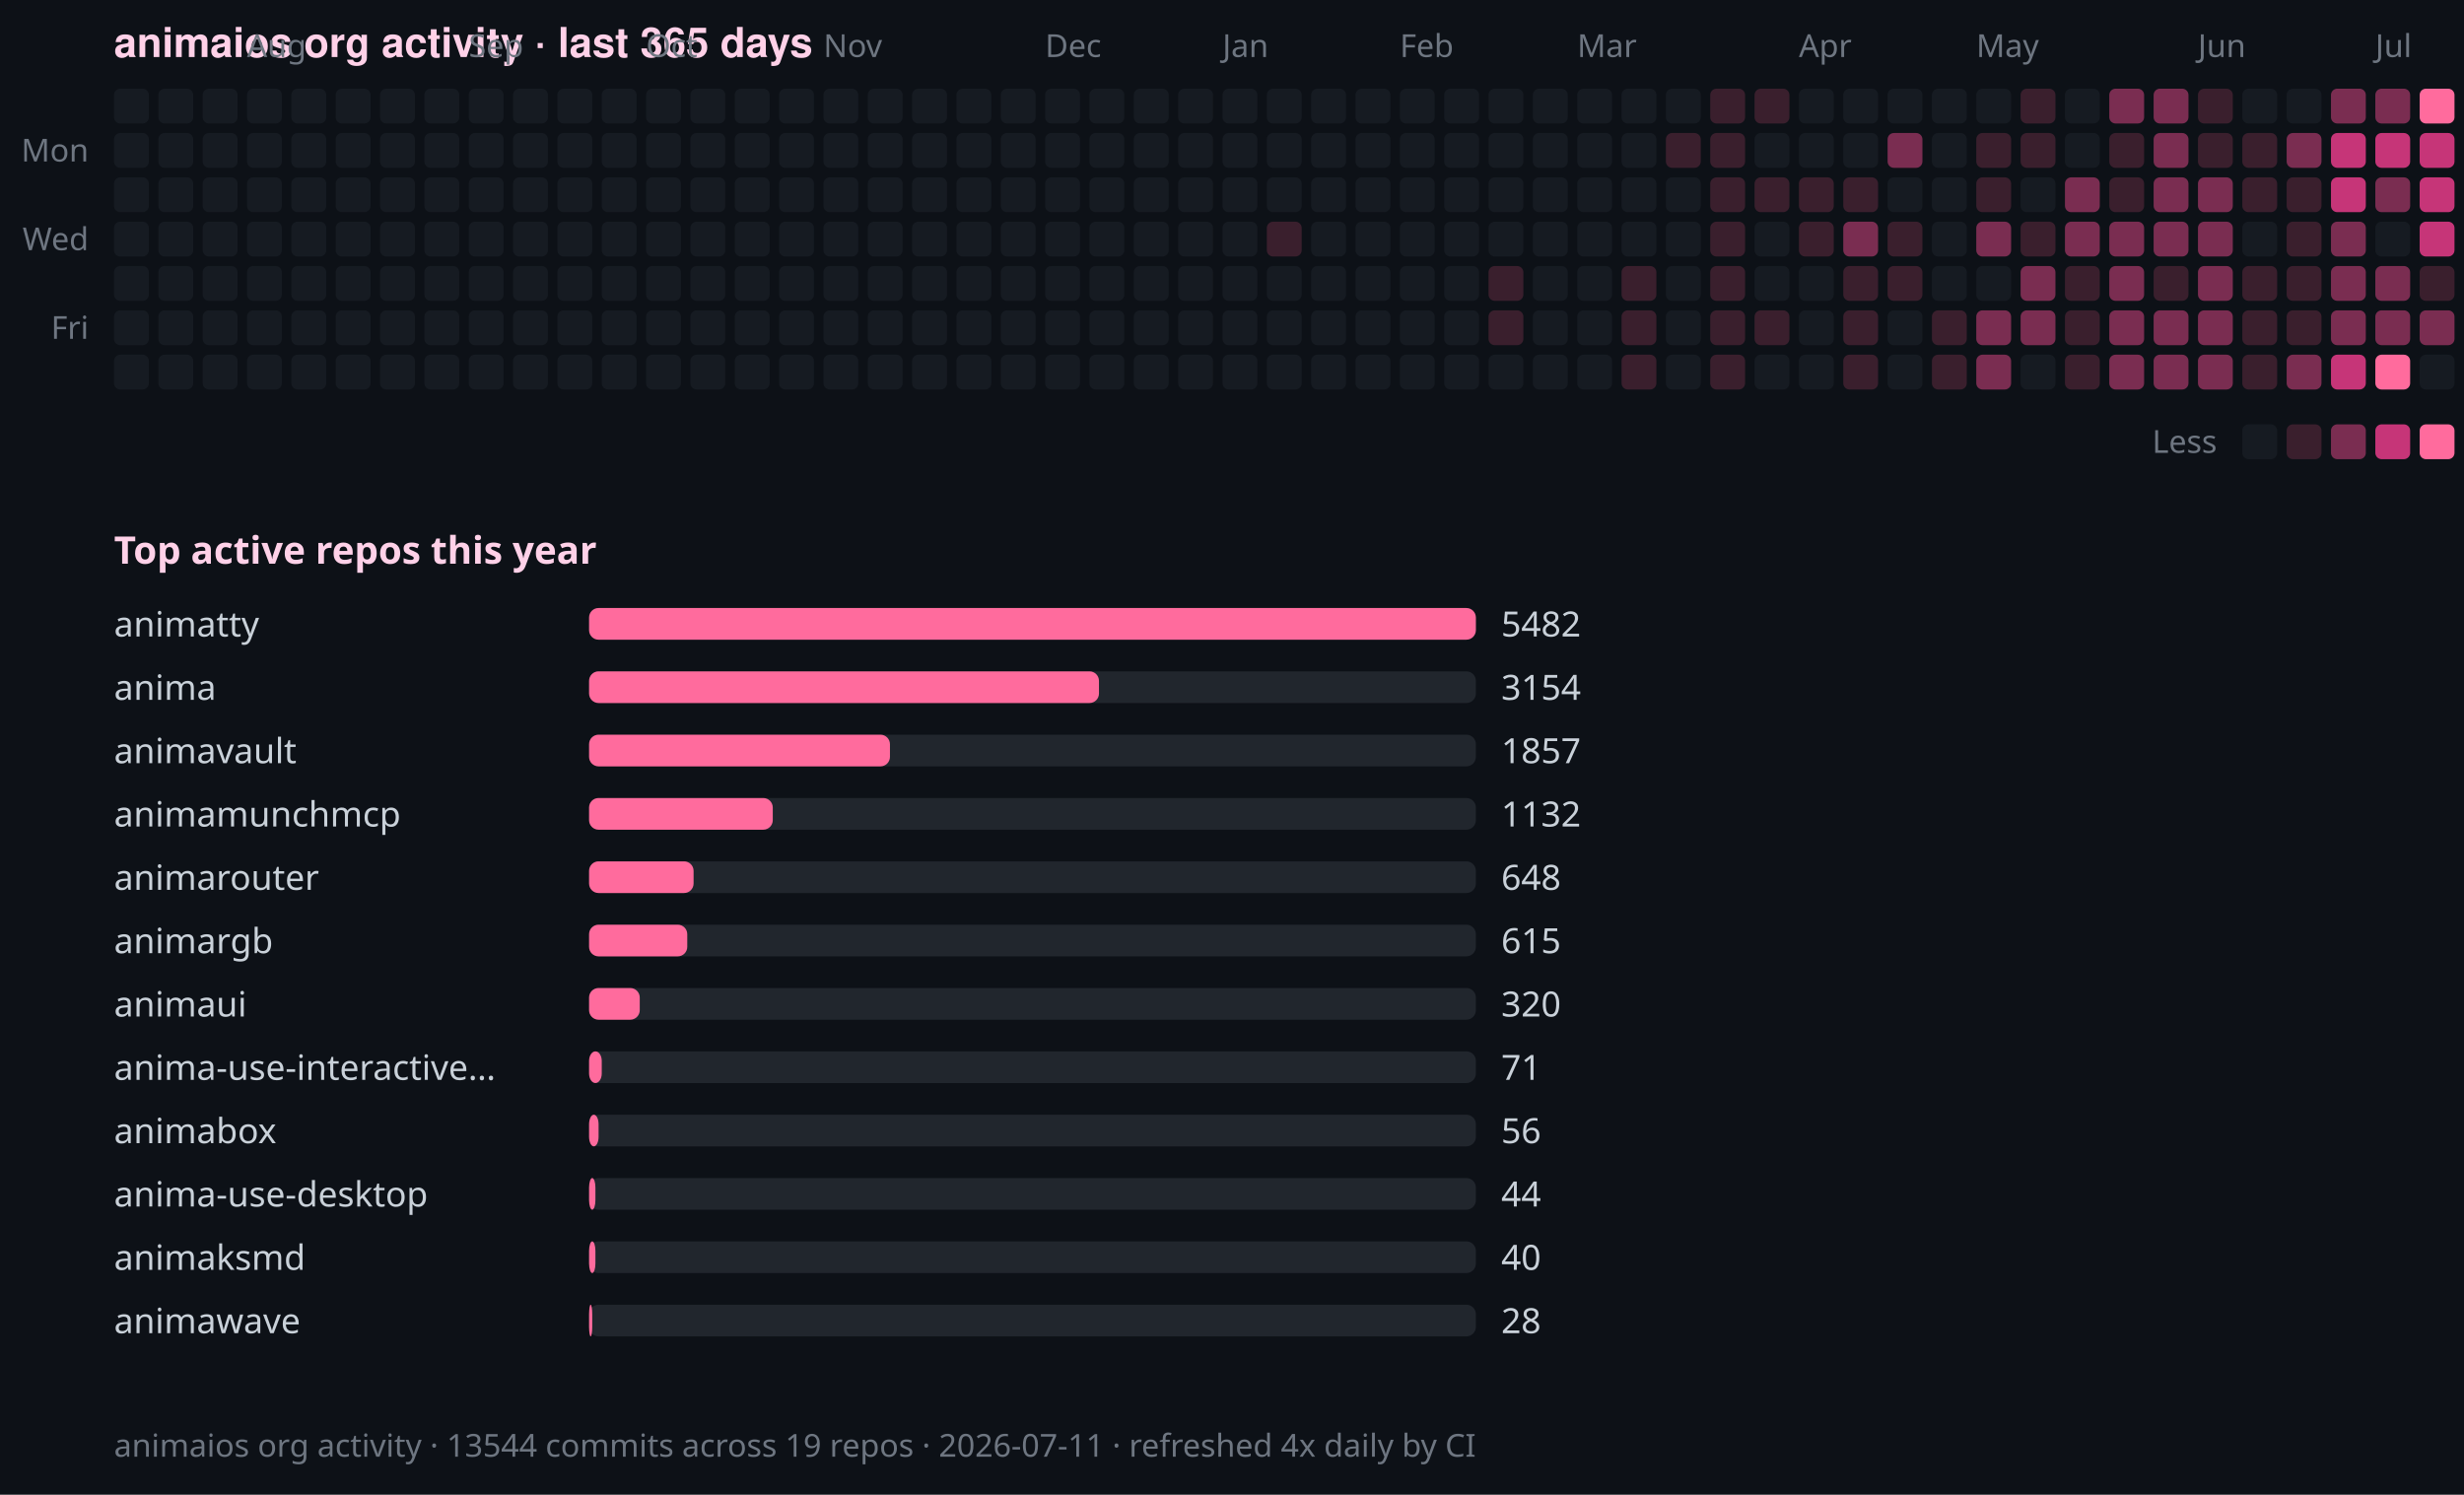
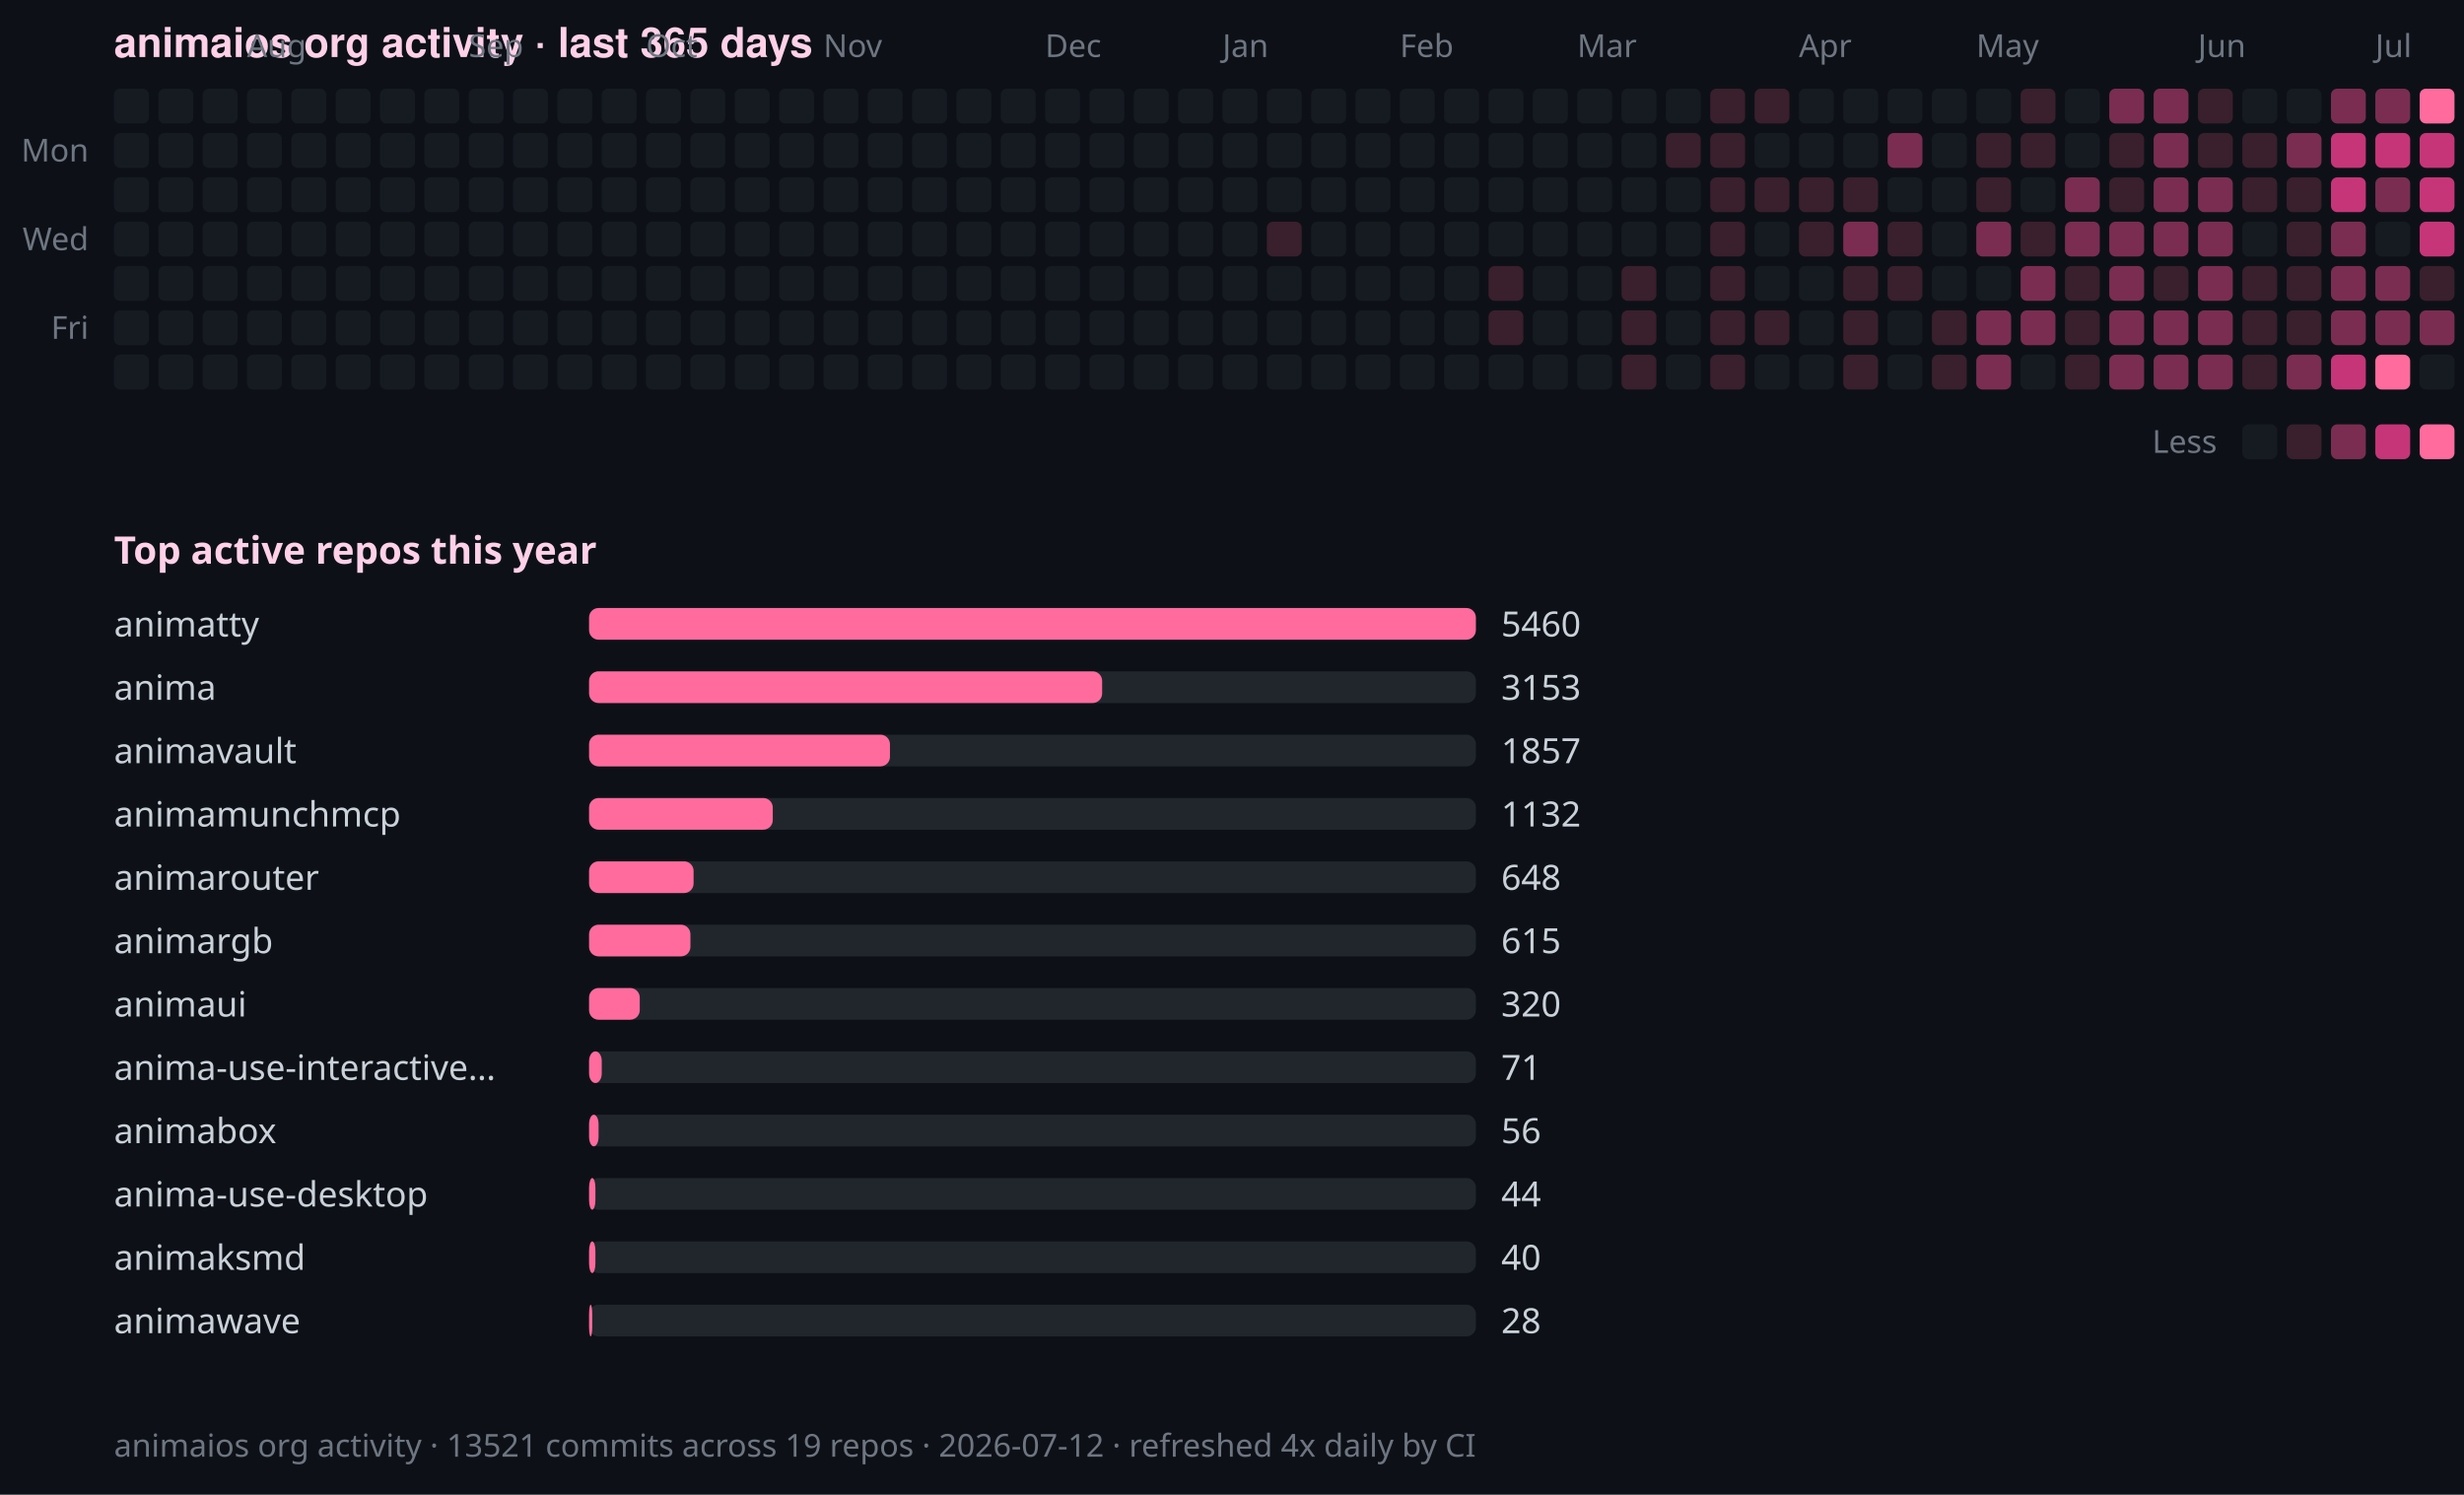
<svg xmlns="http://www.w3.org/2000/svg" width="778" height="472" viewBox="0 0 778 472" role="img" aria-label="animaios org commit activity over the last 365 days">
  <rect width="778" height="472" fill="#0d1117" />
  <text x="36" y="18" fill="#ffd1e8" font-family="-apple-system, BlinkMacSystemFont, 'Segoe UI', Helvetica, Arial, sans-serif" font-size="13" font-weight="600">animaios org activity · last 365 days</text>
  <text x="78" y="18" fill="#6e7681" font-family="ui-sans-serif, system-ui, sans-serif" font-size="10">Aug</text>
  <text x="148" y="18" fill="#6e7681" font-family="ui-sans-serif, system-ui, sans-serif" font-size="10">Sep</text>
  <text x="204" y="18" fill="#6e7681" font-family="ui-sans-serif, system-ui, sans-serif" font-size="10">Oct</text>
  <text x="260" y="18" fill="#6e7681" font-family="ui-sans-serif, system-ui, sans-serif" font-size="10">Nov</text>
  <text x="330" y="18" fill="#6e7681" font-family="ui-sans-serif, system-ui, sans-serif" font-size="10">Dec</text>
  <text x="386" y="18" fill="#6e7681" font-family="ui-sans-serif, system-ui, sans-serif" font-size="10">Jan</text>
  <text x="442" y="18" fill="#6e7681" font-family="ui-sans-serif, system-ui, sans-serif" font-size="10">Feb</text>
  <text x="498" y="18" fill="#6e7681" font-family="ui-sans-serif, system-ui, sans-serif" font-size="10">Mar</text>
  <text x="568" y="18" fill="#6e7681" font-family="ui-sans-serif, system-ui, sans-serif" font-size="10">Apr</text>
  <text x="624" y="18" fill="#6e7681" font-family="ui-sans-serif, system-ui, sans-serif" font-size="10">May</text>
  <text x="694" y="18" fill="#6e7681" font-family="ui-sans-serif, system-ui, sans-serif" font-size="10">Jun</text>
  <text x="750" y="18" fill="#6e7681" font-family="ui-sans-serif, system-ui, sans-serif" font-size="10">Jul</text>
  <text x="28" y="51" text-anchor="end" fill="#6e7681" font-family="ui-sans-serif, system-ui, sans-serif" font-size="10">Mon</text>
  <text x="28" y="79" text-anchor="end" fill="#6e7681" font-family="ui-sans-serif, system-ui, sans-serif" font-size="10">Wed</text>
  <text x="28" y="107" text-anchor="end" fill="#6e7681" font-family="ui-sans-serif, system-ui, sans-serif" font-size="10">Fri</text>
  <rect x="36" y="28" width="11" height="11" rx="2" ry="2" fill="#161b22" />
  <rect x="50" y="28" width="11" height="11" rx="2" ry="2" fill="#161b22" />
  <rect x="64" y="28" width="11" height="11" rx="2" ry="2" fill="#161b22" />
  <rect x="78" y="28" width="11" height="11" rx="2" ry="2" fill="#161b22" />
  <rect x="92" y="28" width="11" height="11" rx="2" ry="2" fill="#161b22" />
  <rect x="106" y="28" width="11" height="11" rx="2" ry="2" fill="#161b22" />
  <rect x="120" y="28" width="11" height="11" rx="2" ry="2" fill="#161b22" />
  <rect x="134" y="28" width="11" height="11" rx="2" ry="2" fill="#161b22" />
  <rect x="148" y="28" width="11" height="11" rx="2" ry="2" fill="#161b22" />
  <rect x="162" y="28" width="11" height="11" rx="2" ry="2" fill="#161b22" />
  <rect x="176" y="28" width="11" height="11" rx="2" ry="2" fill="#161b22" />
  <rect x="190" y="28" width="11" height="11" rx="2" ry="2" fill="#161b22" />
  <rect x="204" y="28" width="11" height="11" rx="2" ry="2" fill="#161b22" />
  <rect x="218" y="28" width="11" height="11" rx="2" ry="2" fill="#161b22" />
  <rect x="232" y="28" width="11" height="11" rx="2" ry="2" fill="#161b22" />
  <rect x="246" y="28" width="11" height="11" rx="2" ry="2" fill="#161b22" />
  <rect x="260" y="28" width="11" height="11" rx="2" ry="2" fill="#161b22" />
  <rect x="274" y="28" width="11" height="11" rx="2" ry="2" fill="#161b22" />
  <rect x="288" y="28" width="11" height="11" rx="2" ry="2" fill="#161b22" />
  <rect x="302" y="28" width="11" height="11" rx="2" ry="2" fill="#161b22" />
  <rect x="316" y="28" width="11" height="11" rx="2" ry="2" fill="#161b22" />
  <rect x="330" y="28" width="11" height="11" rx="2" ry="2" fill="#161b22" />
  <rect x="344" y="28" width="11" height="11" rx="2" ry="2" fill="#161b22" />
  <rect x="358" y="28" width="11" height="11" rx="2" ry="2" fill="#161b22" />
  <rect x="372" y="28" width="11" height="11" rx="2" ry="2" fill="#161b22" />
  <rect x="386" y="28" width="11" height="11" rx="2" ry="2" fill="#161b22" />
  <rect x="400" y="28" width="11" height="11" rx="2" ry="2" fill="#161b22" />
  <rect x="414" y="28" width="11" height="11" rx="2" ry="2" fill="#161b22" />
  <rect x="428" y="28" width="11" height="11" rx="2" ry="2" fill="#161b22" />
  <rect x="442" y="28" width="11" height="11" rx="2" ry="2" fill="#161b22" />
  <rect x="456" y="28" width="11" height="11" rx="2" ry="2" fill="#161b22" />
  <rect x="470" y="28" width="11" height="11" rx="2" ry="2" fill="#161b22" />
  <rect x="484" y="28" width="11" height="11" rx="2" ry="2" fill="#161b22" />
  <rect x="498" y="28" width="11" height="11" rx="2" ry="2" fill="#161b22" />
  <rect x="512" y="28" width="11" height="11" rx="2" ry="2" fill="#161b22" />
  <rect x="526" y="28" width="11" height="11" rx="2" ry="2" fill="#161b22" />
  <rect x="540" y="28" width="11" height="11" rx="2" ry="2" fill="#3a1f2d" />
  <rect x="554" y="28" width="11" height="11" rx="2" ry="2" fill="#3a1f2d" />
  <rect x="568" y="28" width="11" height="11" rx="2" ry="2" fill="#161b22" />
  <rect x="582" y="28" width="11" height="11" rx="2" ry="2" fill="#161b22" />
  <rect x="596" y="28" width="11" height="11" rx="2" ry="2" fill="#161b22" />
  <rect x="610" y="28" width="11" height="11" rx="2" ry="2" fill="#161b22" />
  <rect x="624" y="28" width="11" height="11" rx="2" ry="2" fill="#161b22" />
  <rect x="638" y="28" width="11" height="11" rx="2" ry="2" fill="#3a1f2d" />
  <rect x="652" y="28" width="11" height="11" rx="2" ry="2" fill="#161b22" />
  <rect x="666" y="28" width="11" height="11" rx="2" ry="2" fill="#7a2d51" />
  <rect x="680" y="28" width="11" height="11" rx="2" ry="2" fill="#7a2d51" />
  <rect x="694" y="28" width="11" height="11" rx="2" ry="2" fill="#3a1f2d" />
  <rect x="708" y="28" width="11" height="11" rx="2" ry="2" fill="#161b22" />
  <rect x="722" y="28" width="11" height="11" rx="2" ry="2" fill="#161b22" />
  <rect x="736" y="28" width="11" height="11" rx="2" ry="2" fill="#7a2d51" />
  <rect x="750" y="28" width="11" height="11" rx="2" ry="2" fill="#7a2d51" />
  <rect x="764" y="28" width="11" height="11" rx="2" ry="2" fill="#ff6b9d" />
  <rect x="36" y="42" width="11" height="11" rx="2" ry="2" fill="#161b22" />
  <rect x="50" y="42" width="11" height="11" rx="2" ry="2" fill="#161b22" />
  <rect x="64" y="42" width="11" height="11" rx="2" ry="2" fill="#161b22" />
  <rect x="78" y="42" width="11" height="11" rx="2" ry="2" fill="#161b22" />
  <rect x="92" y="42" width="11" height="11" rx="2" ry="2" fill="#161b22" />
  <rect x="106" y="42" width="11" height="11" rx="2" ry="2" fill="#161b22" />
  <rect x="120" y="42" width="11" height="11" rx="2" ry="2" fill="#161b22" />
  <rect x="134" y="42" width="11" height="11" rx="2" ry="2" fill="#161b22" />
  <rect x="148" y="42" width="11" height="11" rx="2" ry="2" fill="#161b22" />
  <rect x="162" y="42" width="11" height="11" rx="2" ry="2" fill="#161b22" />
  <rect x="176" y="42" width="11" height="11" rx="2" ry="2" fill="#161b22" />
  <rect x="190" y="42" width="11" height="11" rx="2" ry="2" fill="#161b22" />
  <rect x="204" y="42" width="11" height="11" rx="2" ry="2" fill="#161b22" />
  <rect x="218" y="42" width="11" height="11" rx="2" ry="2" fill="#161b22" />
  <rect x="232" y="42" width="11" height="11" rx="2" ry="2" fill="#161b22" />
  <rect x="246" y="42" width="11" height="11" rx="2" ry="2" fill="#161b22" />
  <rect x="260" y="42" width="11" height="11" rx="2" ry="2" fill="#161b22" />
  <rect x="274" y="42" width="11" height="11" rx="2" ry="2" fill="#161b22" />
  <rect x="288" y="42" width="11" height="11" rx="2" ry="2" fill="#161b22" />
  <rect x="302" y="42" width="11" height="11" rx="2" ry="2" fill="#161b22" />
  <rect x="316" y="42" width="11" height="11" rx="2" ry="2" fill="#161b22" />
  <rect x="330" y="42" width="11" height="11" rx="2" ry="2" fill="#161b22" />
  <rect x="344" y="42" width="11" height="11" rx="2" ry="2" fill="#161b22" />
  <rect x="358" y="42" width="11" height="11" rx="2" ry="2" fill="#161b22" />
  <rect x="372" y="42" width="11" height="11" rx="2" ry="2" fill="#161b22" />
  <rect x="386" y="42" width="11" height="11" rx="2" ry="2" fill="#161b22" />
  <rect x="400" y="42" width="11" height="11" rx="2" ry="2" fill="#161b22" />
  <rect x="414" y="42" width="11" height="11" rx="2" ry="2" fill="#161b22" />
  <rect x="428" y="42" width="11" height="11" rx="2" ry="2" fill="#161b22" />
  <rect x="442" y="42" width="11" height="11" rx="2" ry="2" fill="#161b22" />
  <rect x="456" y="42" width="11" height="11" rx="2" ry="2" fill="#161b22" />
  <rect x="470" y="42" width="11" height="11" rx="2" ry="2" fill="#161b22" />
  <rect x="484" y="42" width="11" height="11" rx="2" ry="2" fill="#161b22" />
  <rect x="498" y="42" width="11" height="11" rx="2" ry="2" fill="#161b22" />
  <rect x="512" y="42" width="11" height="11" rx="2" ry="2" fill="#161b22" />
  <rect x="526" y="42" width="11" height="11" rx="2" ry="2" fill="#3a1f2d" />
  <rect x="540" y="42" width="11" height="11" rx="2" ry="2" fill="#3a1f2d" />
  <rect x="554" y="42" width="11" height="11" rx="2" ry="2" fill="#161b22" />
  <rect x="568" y="42" width="11" height="11" rx="2" ry="2" fill="#161b22" />
  <rect x="582" y="42" width="11" height="11" rx="2" ry="2" fill="#161b22" />
  <rect x="596" y="42" width="11" height="11" rx="2" ry="2" fill="#7a2d51" />
  <rect x="610" y="42" width="11" height="11" rx="2" ry="2" fill="#161b22" />
  <rect x="624" y="42" width="11" height="11" rx="2" ry="2" fill="#3a1f2d" />
  <rect x="638" y="42" width="11" height="11" rx="2" ry="2" fill="#3a1f2d" />
  <rect x="652" y="42" width="11" height="11" rx="2" ry="2" fill="#161b22" />
  <rect x="666" y="42" width="11" height="11" rx="2" ry="2" fill="#3a1f2d" />
  <rect x="680" y="42" width="11" height="11" rx="2" ry="2" fill="#7a2d51" />
  <rect x="694" y="42" width="11" height="11" rx="2" ry="2" fill="#3a1f2d" />
  <rect x="708" y="42" width="11" height="11" rx="2" ry="2" fill="#3a1f2d" />
  <rect x="722" y="42" width="11" height="11" rx="2" ry="2" fill="#7a2d51" />
  <rect x="736" y="42" width="11" height="11" rx="2" ry="2" fill="#c63578" />
  <rect x="750" y="42" width="11" height="11" rx="2" ry="2" fill="#c63578" />
  <rect x="764" y="42" width="11" height="11" rx="2" ry="2" fill="#c63578" />
  <rect x="36" y="56" width="11" height="11" rx="2" ry="2" fill="#161b22" />
  <rect x="50" y="56" width="11" height="11" rx="2" ry="2" fill="#161b22" />
  <rect x="64" y="56" width="11" height="11" rx="2" ry="2" fill="#161b22" />
  <rect x="78" y="56" width="11" height="11" rx="2" ry="2" fill="#161b22" />
  <rect x="92" y="56" width="11" height="11" rx="2" ry="2" fill="#161b22" />
  <rect x="106" y="56" width="11" height="11" rx="2" ry="2" fill="#161b22" />
  <rect x="120" y="56" width="11" height="11" rx="2" ry="2" fill="#161b22" />
  <rect x="134" y="56" width="11" height="11" rx="2" ry="2" fill="#161b22" />
  <rect x="148" y="56" width="11" height="11" rx="2" ry="2" fill="#161b22" />
  <rect x="162" y="56" width="11" height="11" rx="2" ry="2" fill="#161b22" />
  <rect x="176" y="56" width="11" height="11" rx="2" ry="2" fill="#161b22" />
  <rect x="190" y="56" width="11" height="11" rx="2" ry="2" fill="#161b22" />
  <rect x="204" y="56" width="11" height="11" rx="2" ry="2" fill="#161b22" />
  <rect x="218" y="56" width="11" height="11" rx="2" ry="2" fill="#161b22" />
  <rect x="232" y="56" width="11" height="11" rx="2" ry="2" fill="#161b22" />
  <rect x="246" y="56" width="11" height="11" rx="2" ry="2" fill="#161b22" />
  <rect x="260" y="56" width="11" height="11" rx="2" ry="2" fill="#161b22" />
  <rect x="274" y="56" width="11" height="11" rx="2" ry="2" fill="#161b22" />
  <rect x="288" y="56" width="11" height="11" rx="2" ry="2" fill="#161b22" />
  <rect x="302" y="56" width="11" height="11" rx="2" ry="2" fill="#161b22" />
  <rect x="316" y="56" width="11" height="11" rx="2" ry="2" fill="#161b22" />
  <rect x="330" y="56" width="11" height="11" rx="2" ry="2" fill="#161b22" />
  <rect x="344" y="56" width="11" height="11" rx="2" ry="2" fill="#161b22" />
  <rect x="358" y="56" width="11" height="11" rx="2" ry="2" fill="#161b22" />
  <rect x="372" y="56" width="11" height="11" rx="2" ry="2" fill="#161b22" />
  <rect x="386" y="56" width="11" height="11" rx="2" ry="2" fill="#161b22" />
  <rect x="400" y="56" width="11" height="11" rx="2" ry="2" fill="#161b22" />
  <rect x="414" y="56" width="11" height="11" rx="2" ry="2" fill="#161b22" />
  <rect x="428" y="56" width="11" height="11" rx="2" ry="2" fill="#161b22" />
  <rect x="442" y="56" width="11" height="11" rx="2" ry="2" fill="#161b22" />
  <rect x="456" y="56" width="11" height="11" rx="2" ry="2" fill="#161b22" />
  <rect x="470" y="56" width="11" height="11" rx="2" ry="2" fill="#161b22" />
  <rect x="484" y="56" width="11" height="11" rx="2" ry="2" fill="#161b22" />
  <rect x="498" y="56" width="11" height="11" rx="2" ry="2" fill="#161b22" />
  <rect x="512" y="56" width="11" height="11" rx="2" ry="2" fill="#161b22" />
  <rect x="526" y="56" width="11" height="11" rx="2" ry="2" fill="#161b22" />
  <rect x="540" y="56" width="11" height="11" rx="2" ry="2" fill="#3a1f2d" />
  <rect x="554" y="56" width="11" height="11" rx="2" ry="2" fill="#3a1f2d" />
  <rect x="568" y="56" width="11" height="11" rx="2" ry="2" fill="#3a1f2d" />
  <rect x="582" y="56" width="11" height="11" rx="2" ry="2" fill="#3a1f2d" />
  <rect x="596" y="56" width="11" height="11" rx="2" ry="2" fill="#161b22" />
  <rect x="610" y="56" width="11" height="11" rx="2" ry="2" fill="#161b22" />
  <rect x="624" y="56" width="11" height="11" rx="2" ry="2" fill="#3a1f2d" />
  <rect x="638" y="56" width="11" height="11" rx="2" ry="2" fill="#161b22" />
  <rect x="652" y="56" width="11" height="11" rx="2" ry="2" fill="#7a2d51" />
  <rect x="666" y="56" width="11" height="11" rx="2" ry="2" fill="#3a1f2d" />
  <rect x="680" y="56" width="11" height="11" rx="2" ry="2" fill="#7a2d51" />
  <rect x="694" y="56" width="11" height="11" rx="2" ry="2" fill="#7a2d51" />
  <rect x="708" y="56" width="11" height="11" rx="2" ry="2" fill="#3a1f2d" />
  <rect x="722" y="56" width="11" height="11" rx="2" ry="2" fill="#3a1f2d" />
  <rect x="736" y="56" width="11" height="11" rx="2" ry="2" fill="#c63578" />
  <rect x="750" y="56" width="11" height="11" rx="2" ry="2" fill="#7a2d51" />
  <rect x="764" y="56" width="11" height="11" rx="2" ry="2" fill="#c63578" />
  <rect x="36" y="70" width="11" height="11" rx="2" ry="2" fill="#161b22" />
  <rect x="50" y="70" width="11" height="11" rx="2" ry="2" fill="#161b22" />
  <rect x="64" y="70" width="11" height="11" rx="2" ry="2" fill="#161b22" />
  <rect x="78" y="70" width="11" height="11" rx="2" ry="2" fill="#161b22" />
  <rect x="92" y="70" width="11" height="11" rx="2" ry="2" fill="#161b22" />
  <rect x="106" y="70" width="11" height="11" rx="2" ry="2" fill="#161b22" />
  <rect x="120" y="70" width="11" height="11" rx="2" ry="2" fill="#161b22" />
  <rect x="134" y="70" width="11" height="11" rx="2" ry="2" fill="#161b22" />
  <rect x="148" y="70" width="11" height="11" rx="2" ry="2" fill="#161b22" />
  <rect x="162" y="70" width="11" height="11" rx="2" ry="2" fill="#161b22" />
  <rect x="176" y="70" width="11" height="11" rx="2" ry="2" fill="#161b22" />
  <rect x="190" y="70" width="11" height="11" rx="2" ry="2" fill="#161b22" />
  <rect x="204" y="70" width="11" height="11" rx="2" ry="2" fill="#161b22" />
  <rect x="218" y="70" width="11" height="11" rx="2" ry="2" fill="#161b22" />
  <rect x="232" y="70" width="11" height="11" rx="2" ry="2" fill="#161b22" />
  <rect x="246" y="70" width="11" height="11" rx="2" ry="2" fill="#161b22" />
  <rect x="260" y="70" width="11" height="11" rx="2" ry="2" fill="#161b22" />
  <rect x="274" y="70" width="11" height="11" rx="2" ry="2" fill="#161b22" />
  <rect x="288" y="70" width="11" height="11" rx="2" ry="2" fill="#161b22" />
  <rect x="302" y="70" width="11" height="11" rx="2" ry="2" fill="#161b22" />
  <rect x="316" y="70" width="11" height="11" rx="2" ry="2" fill="#161b22" />
  <rect x="330" y="70" width="11" height="11" rx="2" ry="2" fill="#161b22" />
  <rect x="344" y="70" width="11" height="11" rx="2" ry="2" fill="#161b22" />
  <rect x="358" y="70" width="11" height="11" rx="2" ry="2" fill="#161b22" />
  <rect x="372" y="70" width="11" height="11" rx="2" ry="2" fill="#161b22" />
  <rect x="386" y="70" width="11" height="11" rx="2" ry="2" fill="#161b22" />
  <rect x="400" y="70" width="11" height="11" rx="2" ry="2" fill="#3a1f2d" />
  <rect x="414" y="70" width="11" height="11" rx="2" ry="2" fill="#161b22" />
  <rect x="428" y="70" width="11" height="11" rx="2" ry="2" fill="#161b22" />
  <rect x="442" y="70" width="11" height="11" rx="2" ry="2" fill="#161b22" />
  <rect x="456" y="70" width="11" height="11" rx="2" ry="2" fill="#161b22" />
  <rect x="470" y="70" width="11" height="11" rx="2" ry="2" fill="#161b22" />
  <rect x="484" y="70" width="11" height="11" rx="2" ry="2" fill="#161b22" />
  <rect x="498" y="70" width="11" height="11" rx="2" ry="2" fill="#161b22" />
  <rect x="512" y="70" width="11" height="11" rx="2" ry="2" fill="#161b22" />
  <rect x="526" y="70" width="11" height="11" rx="2" ry="2" fill="#161b22" />
  <rect x="540" y="70" width="11" height="11" rx="2" ry="2" fill="#3a1f2d" />
  <rect x="554" y="70" width="11" height="11" rx="2" ry="2" fill="#161b22" />
  <rect x="568" y="70" width="11" height="11" rx="2" ry="2" fill="#3a1f2d" />
  <rect x="582" y="70" width="11" height="11" rx="2" ry="2" fill="#7a2d51" />
  <rect x="596" y="70" width="11" height="11" rx="2" ry="2" fill="#3a1f2d" />
  <rect x="610" y="70" width="11" height="11" rx="2" ry="2" fill="#161b22" />
  <rect x="624" y="70" width="11" height="11" rx="2" ry="2" fill="#7a2d51" />
  <rect x="638" y="70" width="11" height="11" rx="2" ry="2" fill="#3a1f2d" />
  <rect x="652" y="70" width="11" height="11" rx="2" ry="2" fill="#7a2d51" />
  <rect x="666" y="70" width="11" height="11" rx="2" ry="2" fill="#7a2d51" />
  <rect x="680" y="70" width="11" height="11" rx="2" ry="2" fill="#7a2d51" />
  <rect x="694" y="70" width="11" height="11" rx="2" ry="2" fill="#7a2d51" />
  <rect x="708" y="70" width="11" height="11" rx="2" ry="2" fill="#161b22" />
  <rect x="722" y="70" width="11" height="11" rx="2" ry="2" fill="#3a1f2d" />
  <rect x="736" y="70" width="11" height="11" rx="2" ry="2" fill="#7a2d51" />
  <rect x="750" y="70" width="11" height="11" rx="2" ry="2" fill="#161b22" />
  <rect x="764" y="70" width="11" height="11" rx="2" ry="2" fill="#c63578" />
  <rect x="36" y="84" width="11" height="11" rx="2" ry="2" fill="#161b22" />
  <rect x="50" y="84" width="11" height="11" rx="2" ry="2" fill="#161b22" />
  <rect x="64" y="84" width="11" height="11" rx="2" ry="2" fill="#161b22" />
  <rect x="78" y="84" width="11" height="11" rx="2" ry="2" fill="#161b22" />
  <rect x="92" y="84" width="11" height="11" rx="2" ry="2" fill="#161b22" />
  <rect x="106" y="84" width="11" height="11" rx="2" ry="2" fill="#161b22" />
  <rect x="120" y="84" width="11" height="11" rx="2" ry="2" fill="#161b22" />
  <rect x="134" y="84" width="11" height="11" rx="2" ry="2" fill="#161b22" />
  <rect x="148" y="84" width="11" height="11" rx="2" ry="2" fill="#161b22" />
  <rect x="162" y="84" width="11" height="11" rx="2" ry="2" fill="#161b22" />
  <rect x="176" y="84" width="11" height="11" rx="2" ry="2" fill="#161b22" />
  <rect x="190" y="84" width="11" height="11" rx="2" ry="2" fill="#161b22" />
  <rect x="204" y="84" width="11" height="11" rx="2" ry="2" fill="#161b22" />
  <rect x="218" y="84" width="11" height="11" rx="2" ry="2" fill="#161b22" />
  <rect x="232" y="84" width="11" height="11" rx="2" ry="2" fill="#161b22" />
  <rect x="246" y="84" width="11" height="11" rx="2" ry="2" fill="#161b22" />
  <rect x="260" y="84" width="11" height="11" rx="2" ry="2" fill="#161b22" />
  <rect x="274" y="84" width="11" height="11" rx="2" ry="2" fill="#161b22" />
  <rect x="288" y="84" width="11" height="11" rx="2" ry="2" fill="#161b22" />
  <rect x="302" y="84" width="11" height="11" rx="2" ry="2" fill="#161b22" />
  <rect x="316" y="84" width="11" height="11" rx="2" ry="2" fill="#161b22" />
  <rect x="330" y="84" width="11" height="11" rx="2" ry="2" fill="#161b22" />
  <rect x="344" y="84" width="11" height="11" rx="2" ry="2" fill="#161b22" />
  <rect x="358" y="84" width="11" height="11" rx="2" ry="2" fill="#161b22" />
  <rect x="372" y="84" width="11" height="11" rx="2" ry="2" fill="#161b22" />
  <rect x="386" y="84" width="11" height="11" rx="2" ry="2" fill="#161b22" />
  <rect x="400" y="84" width="11" height="11" rx="2" ry="2" fill="#161b22" />
  <rect x="414" y="84" width="11" height="11" rx="2" ry="2" fill="#161b22" />
  <rect x="428" y="84" width="11" height="11" rx="2" ry="2" fill="#161b22" />
  <rect x="442" y="84" width="11" height="11" rx="2" ry="2" fill="#161b22" />
  <rect x="456" y="84" width="11" height="11" rx="2" ry="2" fill="#161b22" />
  <rect x="470" y="84" width="11" height="11" rx="2" ry="2" fill="#3a1f2d" />
  <rect x="484" y="84" width="11" height="11" rx="2" ry="2" fill="#161b22" />
  <rect x="498" y="84" width="11" height="11" rx="2" ry="2" fill="#161b22" />
  <rect x="512" y="84" width="11" height="11" rx="2" ry="2" fill="#3a1f2d" />
  <rect x="526" y="84" width="11" height="11" rx="2" ry="2" fill="#161b22" />
  <rect x="540" y="84" width="11" height="11" rx="2" ry="2" fill="#3a1f2d" />
  <rect x="554" y="84" width="11" height="11" rx="2" ry="2" fill="#161b22" />
  <rect x="568" y="84" width="11" height="11" rx="2" ry="2" fill="#161b22" />
  <rect x="582" y="84" width="11" height="11" rx="2" ry="2" fill="#3a1f2d" />
  <rect x="596" y="84" width="11" height="11" rx="2" ry="2" fill="#3a1f2d" />
  <rect x="610" y="84" width="11" height="11" rx="2" ry="2" fill="#161b22" />
  <rect x="624" y="84" width="11" height="11" rx="2" ry="2" fill="#161b22" />
  <rect x="638" y="84" width="11" height="11" rx="2" ry="2" fill="#7a2d51" />
  <rect x="652" y="84" width="11" height="11" rx="2" ry="2" fill="#3a1f2d" />
  <rect x="666" y="84" width="11" height="11" rx="2" ry="2" fill="#7a2d51" />
  <rect x="680" y="84" width="11" height="11" rx="2" ry="2" fill="#3a1f2d" />
  <rect x="694" y="84" width="11" height="11" rx="2" ry="2" fill="#7a2d51" />
  <rect x="708" y="84" width="11" height="11" rx="2" ry="2" fill="#3a1f2d" />
  <rect x="722" y="84" width="11" height="11" rx="2" ry="2" fill="#3a1f2d" />
  <rect x="736" y="84" width="11" height="11" rx="2" ry="2" fill="#7a2d51" />
  <rect x="750" y="84" width="11" height="11" rx="2" ry="2" fill="#7a2d51" />
  <rect x="764" y="84" width="11" height="11" rx="2" ry="2" fill="#3a1f2d" />
  <rect x="36" y="98" width="11" height="11" rx="2" ry="2" fill="#161b22" />
  <rect x="50" y="98" width="11" height="11" rx="2" ry="2" fill="#161b22" />
  <rect x="64" y="98" width="11" height="11" rx="2" ry="2" fill="#161b22" />
  <rect x="78" y="98" width="11" height="11" rx="2" ry="2" fill="#161b22" />
  <rect x="92" y="98" width="11" height="11" rx="2" ry="2" fill="#161b22" />
  <rect x="106" y="98" width="11" height="11" rx="2" ry="2" fill="#161b22" />
  <rect x="120" y="98" width="11" height="11" rx="2" ry="2" fill="#161b22" />
  <rect x="134" y="98" width="11" height="11" rx="2" ry="2" fill="#161b22" />
  <rect x="148" y="98" width="11" height="11" rx="2" ry="2" fill="#161b22" />
  <rect x="162" y="98" width="11" height="11" rx="2" ry="2" fill="#161b22" />
  <rect x="176" y="98" width="11" height="11" rx="2" ry="2" fill="#161b22" />
  <rect x="190" y="98" width="11" height="11" rx="2" ry="2" fill="#161b22" />
  <rect x="204" y="98" width="11" height="11" rx="2" ry="2" fill="#161b22" />
  <rect x="218" y="98" width="11" height="11" rx="2" ry="2" fill="#161b22" />
  <rect x="232" y="98" width="11" height="11" rx="2" ry="2" fill="#161b22" />
  <rect x="246" y="98" width="11" height="11" rx="2" ry="2" fill="#161b22" />
  <rect x="260" y="98" width="11" height="11" rx="2" ry="2" fill="#161b22" />
  <rect x="274" y="98" width="11" height="11" rx="2" ry="2" fill="#161b22" />
  <rect x="288" y="98" width="11" height="11" rx="2" ry="2" fill="#161b22" />
  <rect x="302" y="98" width="11" height="11" rx="2" ry="2" fill="#161b22" />
  <rect x="316" y="98" width="11" height="11" rx="2" ry="2" fill="#161b22" />
  <rect x="330" y="98" width="11" height="11" rx="2" ry="2" fill="#161b22" />
  <rect x="344" y="98" width="11" height="11" rx="2" ry="2" fill="#161b22" />
  <rect x="358" y="98" width="11" height="11" rx="2" ry="2" fill="#161b22" />
  <rect x="372" y="98" width="11" height="11" rx="2" ry="2" fill="#161b22" />
  <rect x="386" y="98" width="11" height="11" rx="2" ry="2" fill="#161b22" />
  <rect x="400" y="98" width="11" height="11" rx="2" ry="2" fill="#161b22" />
  <rect x="414" y="98" width="11" height="11" rx="2" ry="2" fill="#161b22" />
  <rect x="428" y="98" width="11" height="11" rx="2" ry="2" fill="#161b22" />
  <rect x="442" y="98" width="11" height="11" rx="2" ry="2" fill="#161b22" />
  <rect x="456" y="98" width="11" height="11" rx="2" ry="2" fill="#161b22" />
  <rect x="470" y="98" width="11" height="11" rx="2" ry="2" fill="#3a1f2d" />
  <rect x="484" y="98" width="11" height="11" rx="2" ry="2" fill="#161b22" />
  <rect x="498" y="98" width="11" height="11" rx="2" ry="2" fill="#161b22" />
  <rect x="512" y="98" width="11" height="11" rx="2" ry="2" fill="#3a1f2d" />
  <rect x="526" y="98" width="11" height="11" rx="2" ry="2" fill="#161b22" />
  <rect x="540" y="98" width="11" height="11" rx="2" ry="2" fill="#3a1f2d" />
  <rect x="554" y="98" width="11" height="11" rx="2" ry="2" fill="#3a1f2d" />
  <rect x="568" y="98" width="11" height="11" rx="2" ry="2" fill="#161b22" />
  <rect x="582" y="98" width="11" height="11" rx="2" ry="2" fill="#3a1f2d" />
  <rect x="596" y="98" width="11" height="11" rx="2" ry="2" fill="#161b22" />
  <rect x="610" y="98" width="11" height="11" rx="2" ry="2" fill="#3a1f2d" />
  <rect x="624" y="98" width="11" height="11" rx="2" ry="2" fill="#7a2d51" />
  <rect x="638" y="98" width="11" height="11" rx="2" ry="2" fill="#7a2d51" />
  <rect x="652" y="98" width="11" height="11" rx="2" ry="2" fill="#3a1f2d" />
  <rect x="666" y="98" width="11" height="11" rx="2" ry="2" fill="#7a2d51" />
  <rect x="680" y="98" width="11" height="11" rx="2" ry="2" fill="#7a2d51" />
  <rect x="694" y="98" width="11" height="11" rx="2" ry="2" fill="#7a2d51" />
  <rect x="708" y="98" width="11" height="11" rx="2" ry="2" fill="#3a1f2d" />
  <rect x="722" y="98" width="11" height="11" rx="2" ry="2" fill="#3a1f2d" />
  <rect x="736" y="98" width="11" height="11" rx="2" ry="2" fill="#7a2d51" />
  <rect x="750" y="98" width="11" height="11" rx="2" ry="2" fill="#7a2d51" />
  <rect x="764" y="98" width="11" height="11" rx="2" ry="2" fill="#7a2d51" />
  <rect x="36" y="112" width="11" height="11" rx="2" ry="2" fill="#161b22" />
  <rect x="50" y="112" width="11" height="11" rx="2" ry="2" fill="#161b22" />
  <rect x="64" y="112" width="11" height="11" rx="2" ry="2" fill="#161b22" />
  <rect x="78" y="112" width="11" height="11" rx="2" ry="2" fill="#161b22" />
  <rect x="92" y="112" width="11" height="11" rx="2" ry="2" fill="#161b22" />
  <rect x="106" y="112" width="11" height="11" rx="2" ry="2" fill="#161b22" />
  <rect x="120" y="112" width="11" height="11" rx="2" ry="2" fill="#161b22" />
  <rect x="134" y="112" width="11" height="11" rx="2" ry="2" fill="#161b22" />
  <rect x="148" y="112" width="11" height="11" rx="2" ry="2" fill="#161b22" />
  <rect x="162" y="112" width="11" height="11" rx="2" ry="2" fill="#161b22" />
  <rect x="176" y="112" width="11" height="11" rx="2" ry="2" fill="#161b22" />
  <rect x="190" y="112" width="11" height="11" rx="2" ry="2" fill="#161b22" />
  <rect x="204" y="112" width="11" height="11" rx="2" ry="2" fill="#161b22" />
  <rect x="218" y="112" width="11" height="11" rx="2" ry="2" fill="#161b22" />
  <rect x="232" y="112" width="11" height="11" rx="2" ry="2" fill="#161b22" />
  <rect x="246" y="112" width="11" height="11" rx="2" ry="2" fill="#161b22" />
  <rect x="260" y="112" width="11" height="11" rx="2" ry="2" fill="#161b22" />
  <rect x="274" y="112" width="11" height="11" rx="2" ry="2" fill="#161b22" />
  <rect x="288" y="112" width="11" height="11" rx="2" ry="2" fill="#161b22" />
  <rect x="302" y="112" width="11" height="11" rx="2" ry="2" fill="#161b22" />
  <rect x="316" y="112" width="11" height="11" rx="2" ry="2" fill="#161b22" />
  <rect x="330" y="112" width="11" height="11" rx="2" ry="2" fill="#161b22" />
  <rect x="344" y="112" width="11" height="11" rx="2" ry="2" fill="#161b22" />
  <rect x="358" y="112" width="11" height="11" rx="2" ry="2" fill="#161b22" />
  <rect x="372" y="112" width="11" height="11" rx="2" ry="2" fill="#161b22" />
  <rect x="386" y="112" width="11" height="11" rx="2" ry="2" fill="#161b22" />
  <rect x="400" y="112" width="11" height="11" rx="2" ry="2" fill="#161b22" />
  <rect x="414" y="112" width="11" height="11" rx="2" ry="2" fill="#161b22" />
  <rect x="428" y="112" width="11" height="11" rx="2" ry="2" fill="#161b22" />
  <rect x="442" y="112" width="11" height="11" rx="2" ry="2" fill="#161b22" />
  <rect x="456" y="112" width="11" height="11" rx="2" ry="2" fill="#161b22" />
  <rect x="470" y="112" width="11" height="11" rx="2" ry="2" fill="#161b22" />
  <rect x="484" y="112" width="11" height="11" rx="2" ry="2" fill="#161b22" />
  <rect x="498" y="112" width="11" height="11" rx="2" ry="2" fill="#161b22" />
  <rect x="512" y="112" width="11" height="11" rx="2" ry="2" fill="#3a1f2d" />
  <rect x="526" y="112" width="11" height="11" rx="2" ry="2" fill="#161b22" />
  <rect x="540" y="112" width="11" height="11" rx="2" ry="2" fill="#3a1f2d" />
  <rect x="554" y="112" width="11" height="11" rx="2" ry="2" fill="#161b22" />
  <rect x="568" y="112" width="11" height="11" rx="2" ry="2" fill="#161b22" />
  <rect x="582" y="112" width="11" height="11" rx="2" ry="2" fill="#3a1f2d" />
  <rect x="596" y="112" width="11" height="11" rx="2" ry="2" fill="#161b22" />
  <rect x="610" y="112" width="11" height="11" rx="2" ry="2" fill="#3a1f2d" />
  <rect x="624" y="112" width="11" height="11" rx="2" ry="2" fill="#7a2d51" />
  <rect x="638" y="112" width="11" height="11" rx="2" ry="2" fill="#161b22" />
  <rect x="652" y="112" width="11" height="11" rx="2" ry="2" fill="#3a1f2d" />
  <rect x="666" y="112" width="11" height="11" rx="2" ry="2" fill="#7a2d51" />
  <rect x="680" y="112" width="11" height="11" rx="2" ry="2" fill="#7a2d51" />
  <rect x="694" y="112" width="11" height="11" rx="2" ry="2" fill="#7a2d51" />
  <rect x="708" y="112" width="11" height="11" rx="2" ry="2" fill="#3a1f2d" />
  <rect x="722" y="112" width="11" height="11" rx="2" ry="2" fill="#7a2d51" />
  <rect x="736" y="112" width="11" height="11" rx="2" ry="2" fill="#c63578" />
  <rect x="750" y="112" width="11" height="11" rx="2" ry="2" fill="#ff6b9d" />
  <rect x="764" y="112" width="11" height="11" rx="2" ry="2" fill="#161b22" />
  <text x="700" y="143" text-anchor="end" fill="#6e7681" font-family="ui-sans-serif, system-ui, sans-serif" font-size="10">Less</text>
  <rect x="708" y="134" width="11" height="11" rx="2" ry="2" fill="#161b22" />
  <rect x="722" y="134" width="11" height="11" rx="2" ry="2" fill="#3a1f2d" />
  <rect x="736" y="134" width="11" height="11" rx="2" ry="2" fill="#7a2d51" />
  <rect x="750" y="134" width="11" height="11" rx="2" ry="2" fill="#c63578" />
  <rect x="764" y="134" width="11" height="11" rx="2" ry="2" fill="#ff6b9d" />
  <text x="782" y="143" fill="#6e7681" font-family="ui-sans-serif, system-ui, sans-serif" font-size="10">More</text>
  <text x="36" y="178" fill="#ffd1e8" font-family="ui-sans-serif, system-ui, sans-serif" font-size="12" font-weight="600">Top active repos this year</text>
  <rect x="186" y="192" width="280" height="10" rx="3" ry="3" fill="#21262d" />
  <rect x="186" y="192" width="280" height="10" rx="3" ry="3" fill="#ff6b9d" />
-   <text x="474" y="201" fill="#c9d1d9" font-family="ui-sans-serif, system-ui, sans-serif" font-size="11">5482</text>
+   <text x="474" y="201" fill="#c9d1d9" font-family="ui-sans-serif, system-ui, sans-serif" font-size="11">5460</text>
  <text x="36" y="201" fill="#c9d1d9" font-family="ui-sans-serif, system-ui, sans-serif" font-size="11">animatty</text>
  <rect x="186" y="212" width="280" height="10" rx="3" ry="3" fill="#21262d" />
-   <rect x="186" y="212" width="161" height="10" rx="3" ry="3" fill="#ff6b9d" />
-   <text x="474" y="221" fill="#c9d1d9" font-family="ui-sans-serif, system-ui, sans-serif" font-size="11">3154</text>
+   <rect x="186" y="212" width="162" height="10" rx="3" ry="3" fill="#ff6b9d" />
+   <text x="474" y="221" fill="#c9d1d9" font-family="ui-sans-serif, system-ui, sans-serif" font-size="11">3153</text>
  <text x="36" y="221" fill="#c9d1d9" font-family="ui-sans-serif, system-ui, sans-serif" font-size="11">anima</text>
  <rect x="186" y="232" width="280" height="10" rx="3" ry="3" fill="#21262d" />
  <rect x="186" y="232" width="95" height="10" rx="3" ry="3" fill="#ff6b9d" />
  <text x="474" y="241" fill="#c9d1d9" font-family="ui-sans-serif, system-ui, sans-serif" font-size="11">1857</text>
  <text x="36" y="241" fill="#c9d1d9" font-family="ui-sans-serif, system-ui, sans-serif" font-size="11">animavault</text>
  <rect x="186" y="252" width="280" height="10" rx="3" ry="3" fill="#21262d" />
  <rect x="186" y="252" width="58" height="10" rx="3" ry="3" fill="#ff6b9d" />
  <text x="474" y="261" fill="#c9d1d9" font-family="ui-sans-serif, system-ui, sans-serif" font-size="11">1132</text>
  <text x="36" y="261" fill="#c9d1d9" font-family="ui-sans-serif, system-ui, sans-serif" font-size="11">animamunchmcp</text>
  <rect x="186" y="272" width="280" height="10" rx="3" ry="3" fill="#21262d" />
  <rect x="186" y="272" width="33" height="10" rx="3" ry="3" fill="#ff6b9d" />
  <text x="474" y="281" fill="#c9d1d9" font-family="ui-sans-serif, system-ui, sans-serif" font-size="11">648</text>
  <text x="36" y="281" fill="#c9d1d9" font-family="ui-sans-serif, system-ui, sans-serif" font-size="11">animarouter</text>
  <rect x="186" y="292" width="280" height="10" rx="3" ry="3" fill="#21262d" />
-   <rect x="186" y="292" width="31" height="10" rx="3" ry="3" fill="#ff6b9d" />
+   <rect x="186" y="292" width="32" height="10" rx="3" ry="3" fill="#ff6b9d" />
  <text x="474" y="301" fill="#c9d1d9" font-family="ui-sans-serif, system-ui, sans-serif" font-size="11">615</text>
  <text x="36" y="301" fill="#c9d1d9" font-family="ui-sans-serif, system-ui, sans-serif" font-size="11">animargb</text>
  <rect x="186" y="312" width="280" height="10" rx="3" ry="3" fill="#21262d" />
  <rect x="186" y="312" width="16" height="10" rx="3" ry="3" fill="#ff6b9d" />
  <text x="474" y="321" fill="#c9d1d9" font-family="ui-sans-serif, system-ui, sans-serif" font-size="11">320</text>
  <text x="36" y="321" fill="#c9d1d9" font-family="ui-sans-serif, system-ui, sans-serif" font-size="11">animaui</text>
  <rect x="186" y="332" width="280" height="10" rx="3" ry="3" fill="#21262d" />
  <rect x="186" y="332" width="4" height="10" rx="3" ry="3" fill="#ff6b9d" />
  <text x="474" y="341" fill="#c9d1d9" font-family="ui-sans-serif, system-ui, sans-serif" font-size="11">71</text>
  <text x="36" y="341" fill="#c9d1d9" font-family="ui-sans-serif, system-ui, sans-serif" font-size="11">anima-use-interactive…</text>
  <rect x="186" y="352" width="280" height="10" rx="3" ry="3" fill="#21262d" />
  <rect x="186" y="352" width="3" height="10" rx="3" ry="3" fill="#ff6b9d" />
  <text x="474" y="361" fill="#c9d1d9" font-family="ui-sans-serif, system-ui, sans-serif" font-size="11">56</text>
  <text x="36" y="361" fill="#c9d1d9" font-family="ui-sans-serif, system-ui, sans-serif" font-size="11">animabox</text>
  <rect x="186" y="372" width="280" height="10" rx="3" ry="3" fill="#21262d" />
  <rect x="186" y="372" width="2" height="10" rx="3" ry="3" fill="#ff6b9d" />
  <text x="474" y="381" fill="#c9d1d9" font-family="ui-sans-serif, system-ui, sans-serif" font-size="11">44</text>
  <text x="36" y="381" fill="#c9d1d9" font-family="ui-sans-serif, system-ui, sans-serif" font-size="11">anima-use-desktop</text>
  <rect x="186" y="392" width="280" height="10" rx="3" ry="3" fill="#21262d" />
  <rect x="186" y="392" width="2" height="10" rx="3" ry="3" fill="#ff6b9d" />
  <text x="474" y="401" fill="#c9d1d9" font-family="ui-sans-serif, system-ui, sans-serif" font-size="11">40</text>
  <text x="36" y="401" fill="#c9d1d9" font-family="ui-sans-serif, system-ui, sans-serif" font-size="11">animaksmd</text>
  <rect x="186" y="412" width="280" height="10" rx="3" ry="3" fill="#21262d" />
  <rect x="186" y="412" width="1" height="10" rx="3" ry="3" fill="#ff6b9d" />
  <text x="474" y="421" fill="#c9d1d9" font-family="ui-sans-serif, system-ui, sans-serif" font-size="11">28</text>
  <text x="36" y="421" fill="#c9d1d9" font-family="ui-sans-serif, system-ui, sans-serif" font-size="11">animawave</text>
-   <text x="36" y="460" fill="#6e7681" font-family="ui-sans-serif, system-ui, sans-serif" font-size="10">animaios org activity · 13544 commits across 19 repos · 2026-07-11 · refreshed 4x daily by CI</text>
+   <text x="36" y="460" fill="#6e7681" font-family="ui-sans-serif, system-ui, sans-serif" font-size="10">animaios org activity · 13521 commits across 19 repos · 2026-07-12 · refreshed 4x daily by CI</text>
</svg>
